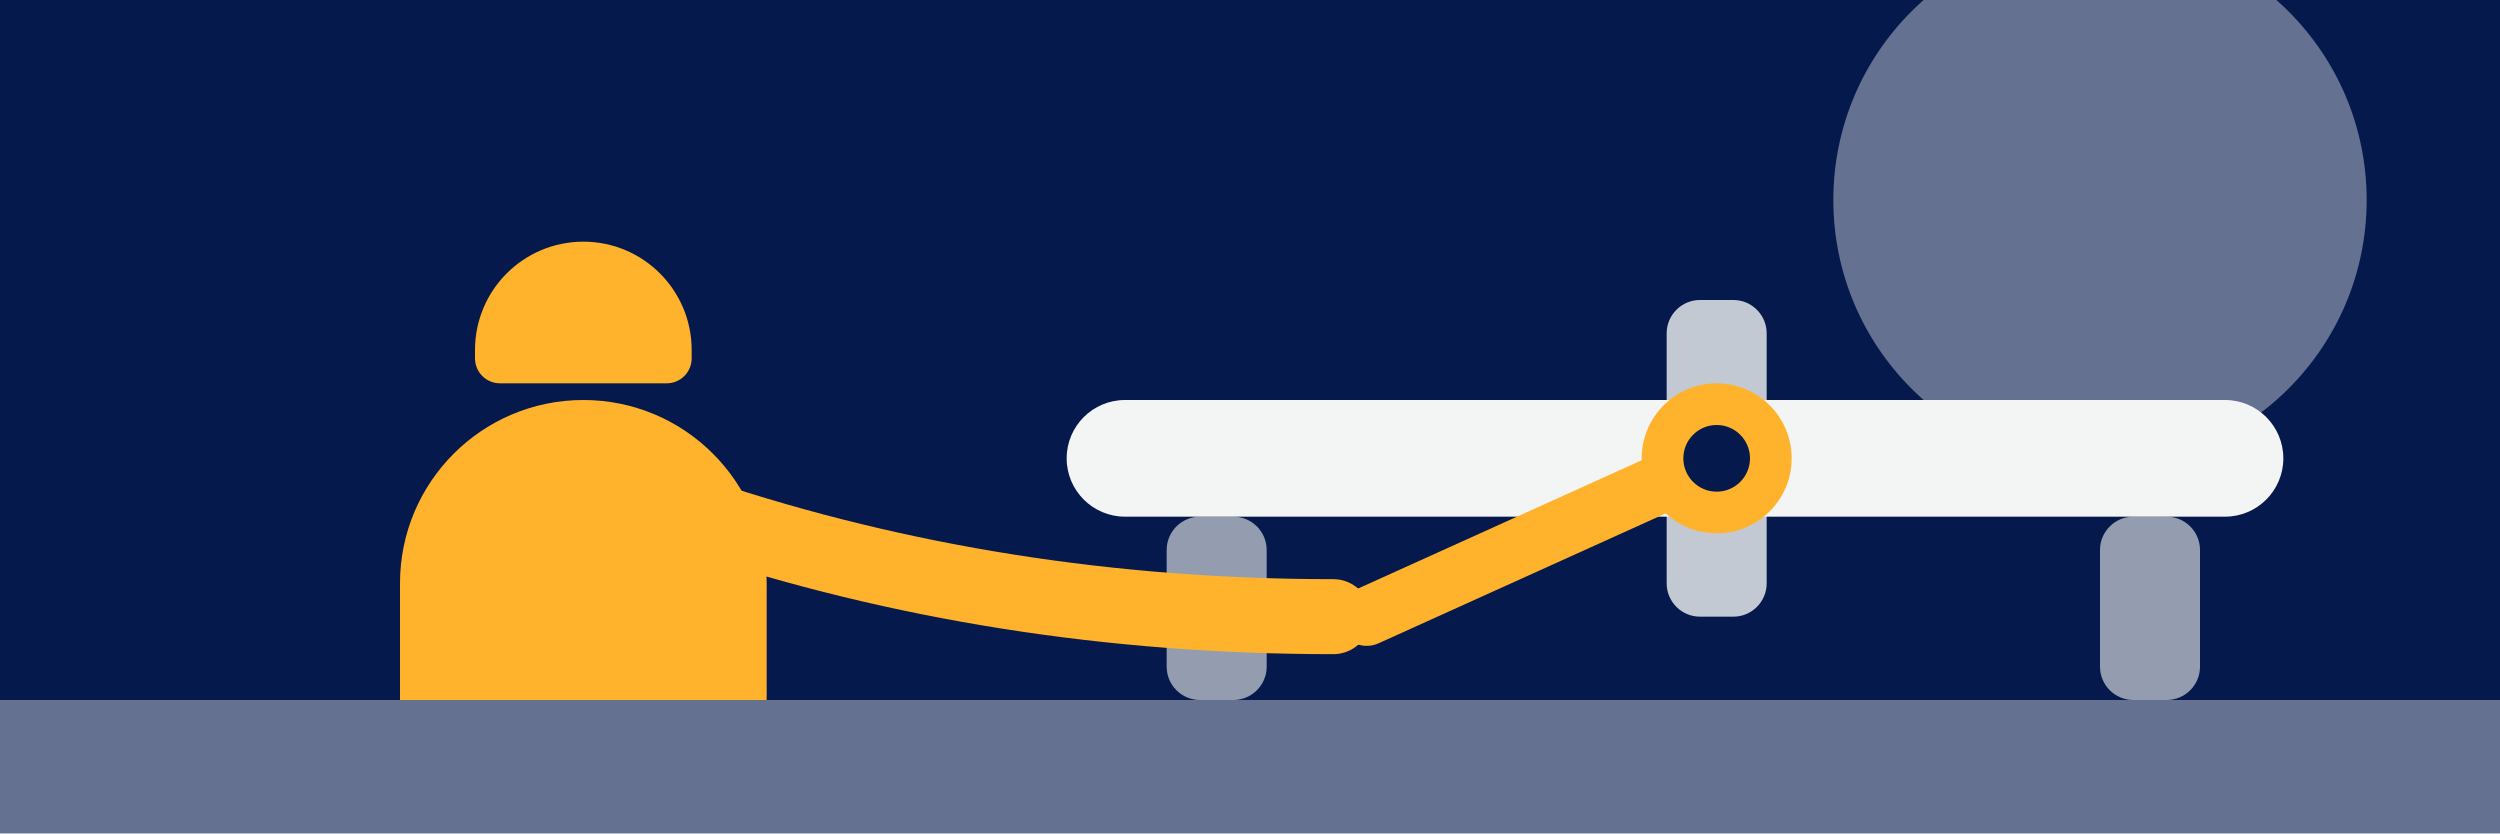
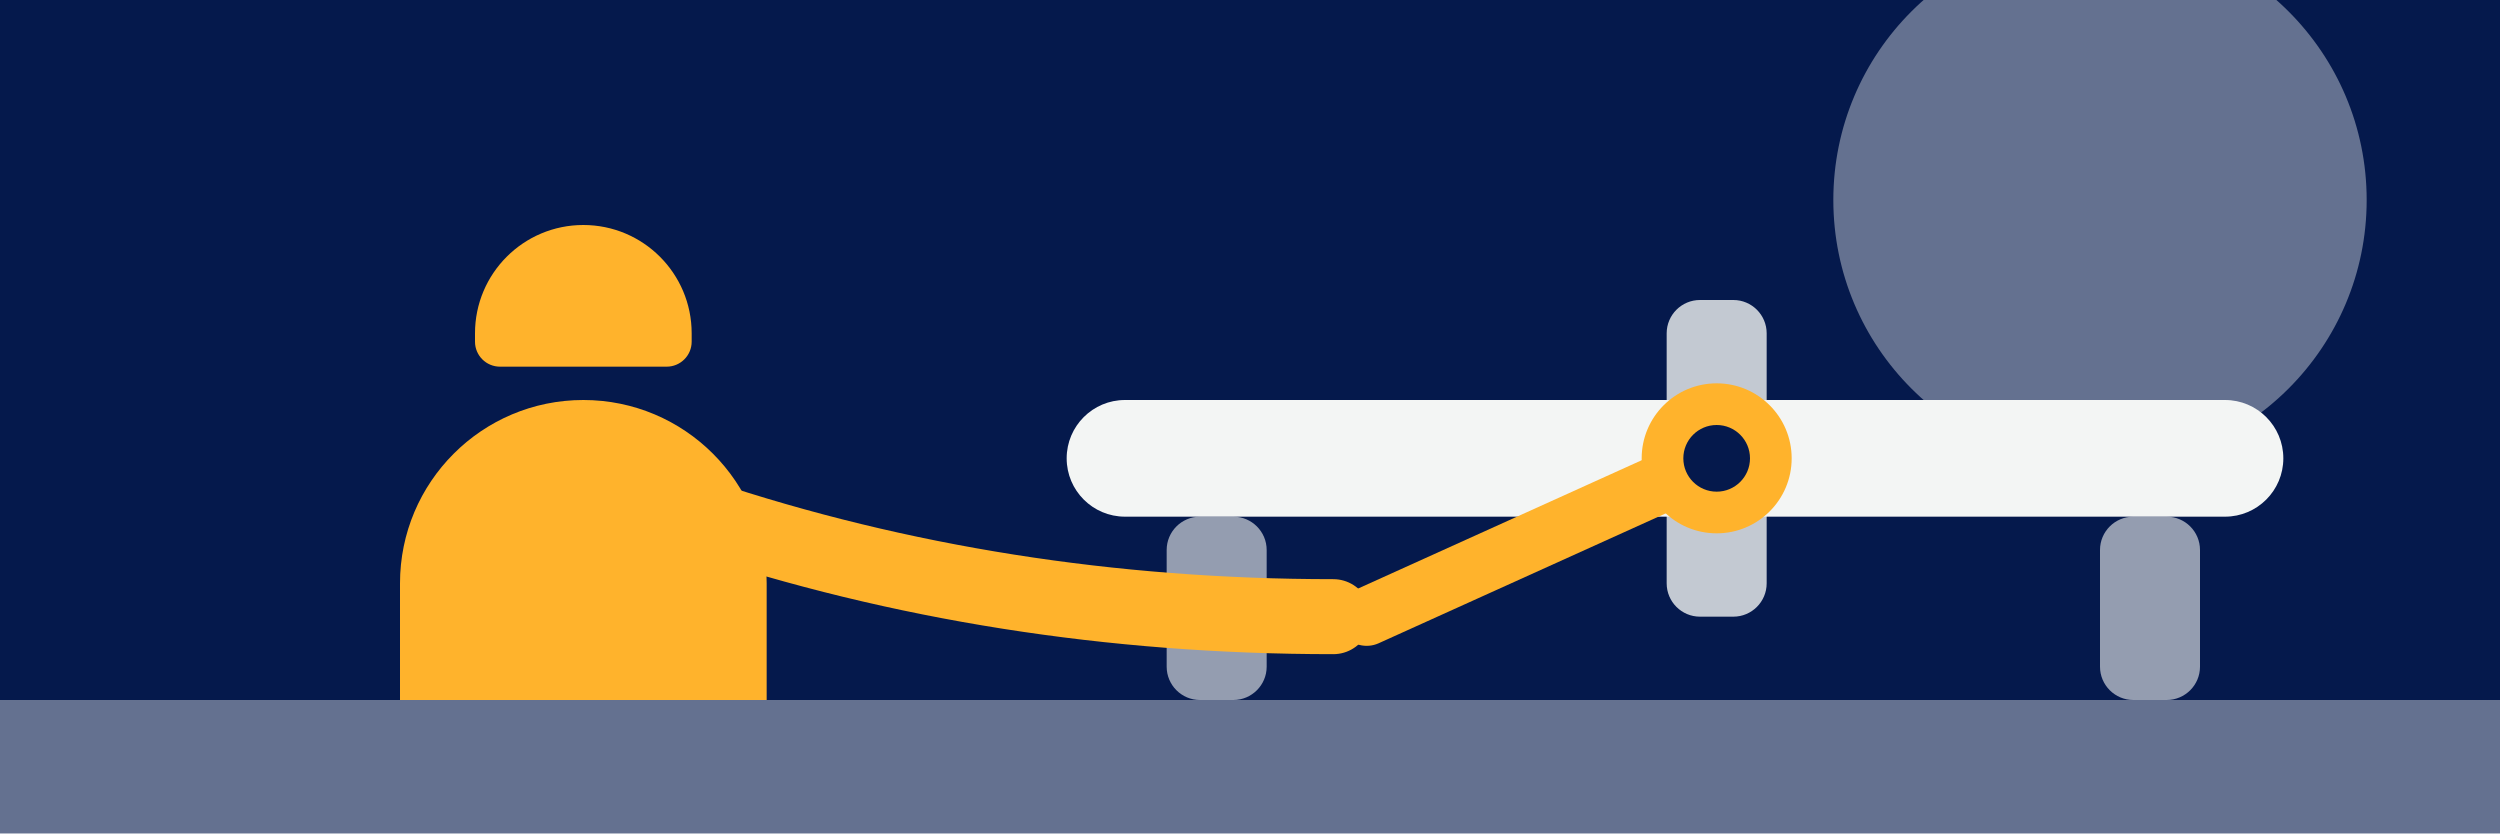
<svg xmlns="http://www.w3.org/2000/svg" viewBox="0 0 300 100" data-loop="3">
  <g data-part="scene">
    <rect x="0" y="0" width="300" height="100" fill="#05194C" />
    <circle cx="252" cy="24" r="32" fill="#F3F5F4" opacity="0.4" />
    <rect x="0" y="84" width="300" height="16" fill="#F3F5F4" opacity="0.4" />
  </g>
  <g data-part="pipe">
    <rect x="128" y="48" width="146" height="14" rx="7" fill="#F3F5F4" />
    <rect x="200" y="36" width="12" height="38" rx="4" fill="#F3F5F4" opacity="0.8" />
    <rect x="252" y="62" width="12" height="22" rx="4" fill="#F3F5F4" opacity="0.6" />
    <rect x="140" y="62" width="12" height="22" rx="4" fill="#F3F5F4" opacity="0.6" />
  </g>
  <g data-part="figure">
    <path d="M48 84 V70 A22 22 0 0 1 92 70 V84 Z" fill="#FFB32C" />
-     <path d="M57 42 A13 13 0 0 1 83 42 V43 A3 3 0 0 1 80 46 H60 A3 3 0 0 1 57 43 Z" fill="#FFB32C" />
+     <path d="M57 40 A13 13 0 0 1 83 40 V41 A3 3 0 0 1 80 44 H60 A3 3 0 0 1 57 41 Z" fill="#FFB32C" />
  </g>
  <g data-part="arm">
    <path d="M84 62 Q120 74 160 74" stroke-width="9" fill="none" stroke="#FFB32C" stroke-linecap="round" stroke-linejoin="round" />
  </g>
  <g data-part="wrench" data-motion="swing" data-amp="8" data-origin="206 55">
    <path d="M206 55 L164 74" stroke-width="7" fill="none" stroke="#FFB32C" stroke-linecap="round" stroke-linejoin="round" />
    <circle cx="206" cy="55" r="9" fill="#FFB32C" />
    <circle cx="206" cy="55" r="4" fill="#05194C" />
  </g>
</svg>
